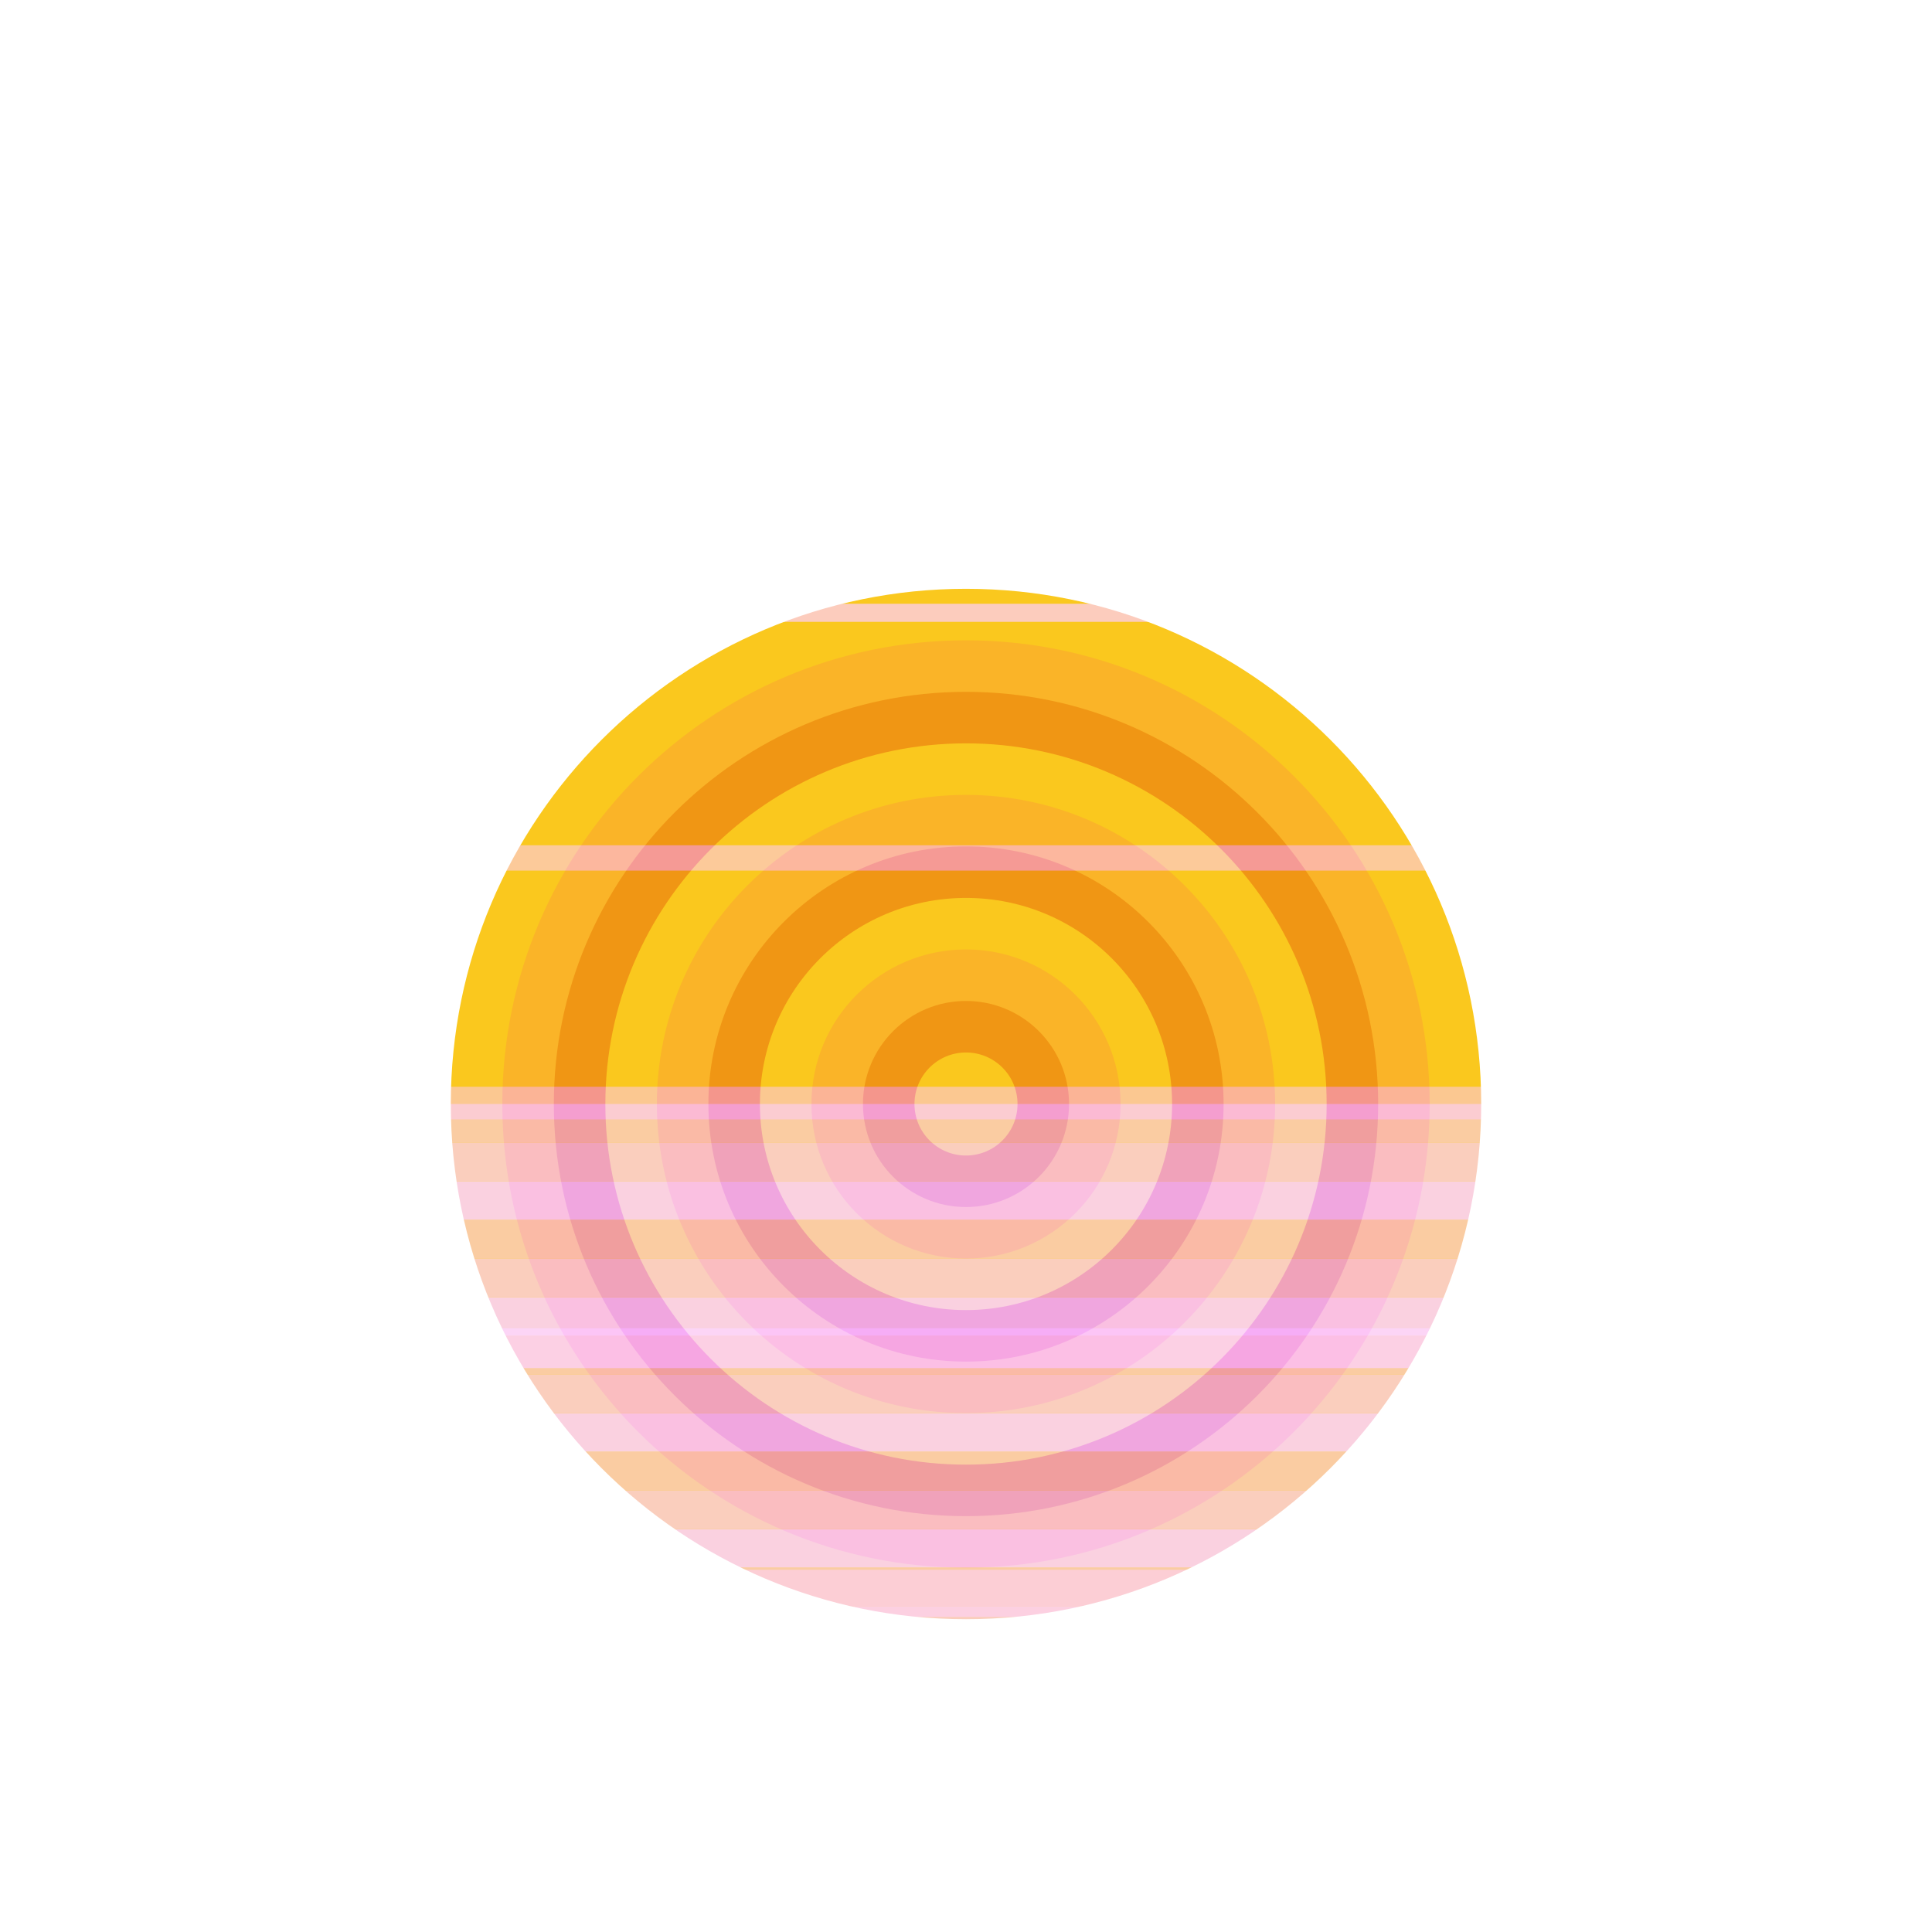
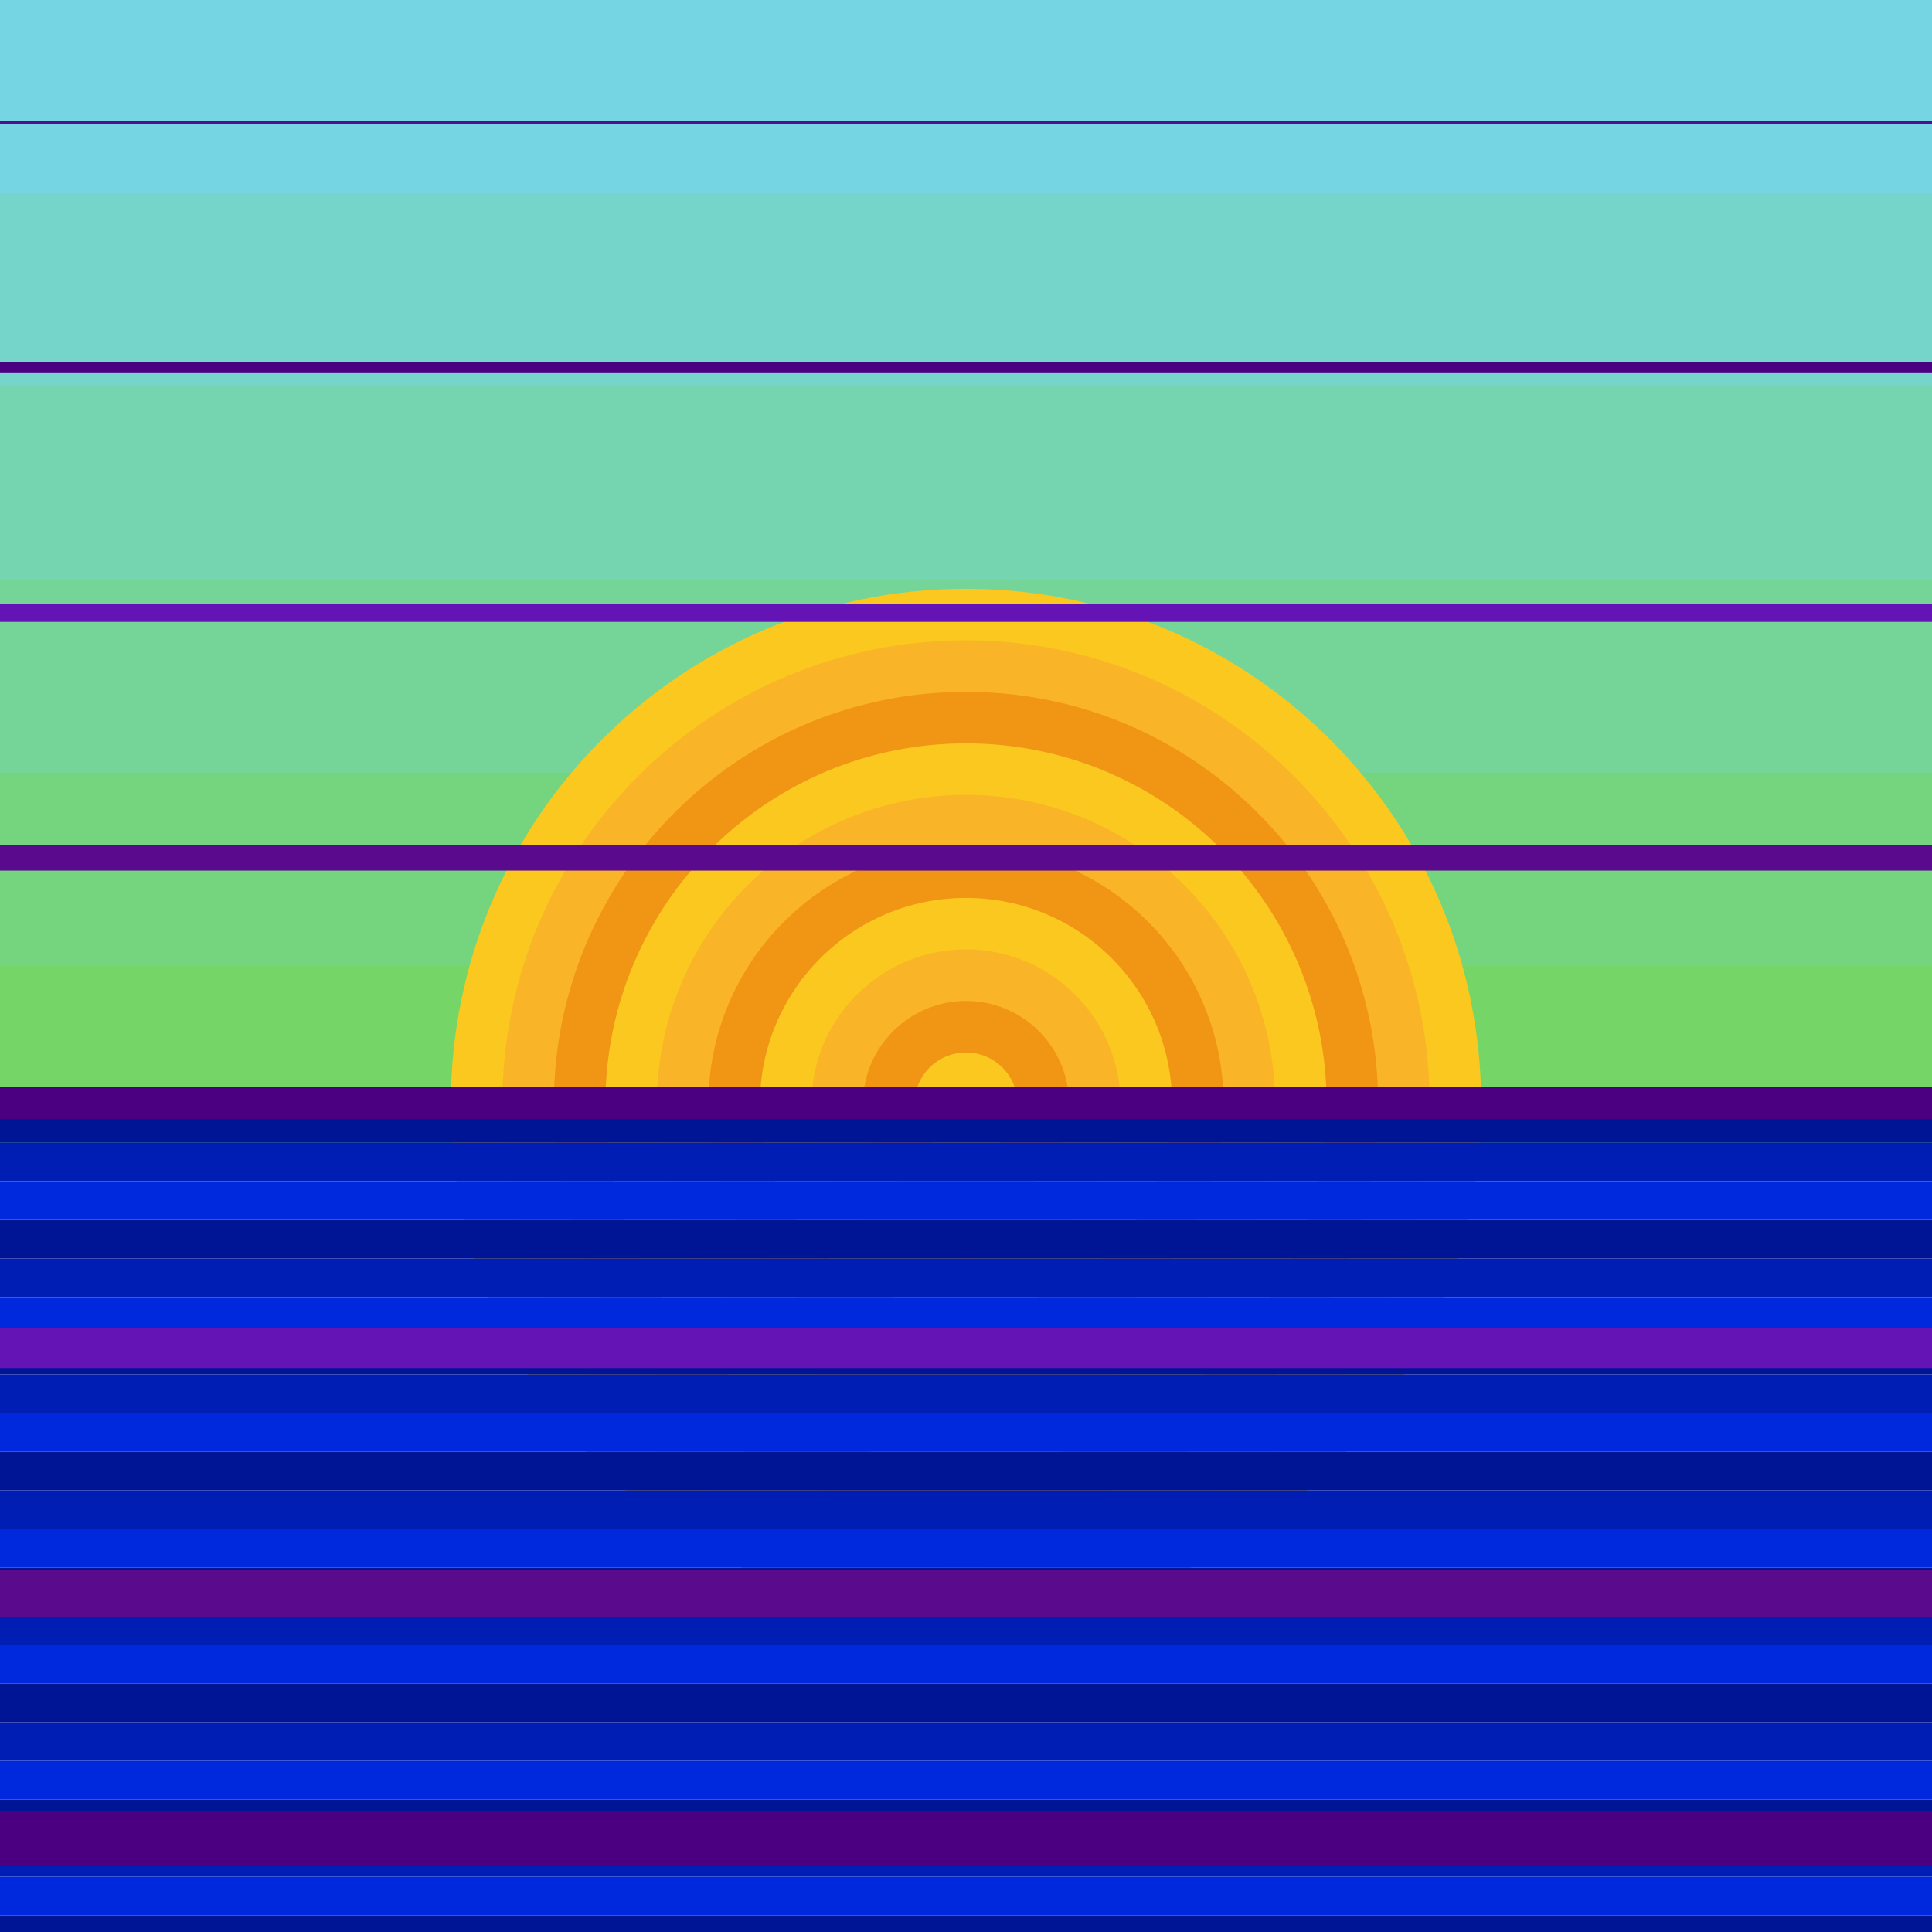
<svg xmlns="http://www.w3.org/2000/svg" width="800.00" height="800.00">
-   <rect x="0.000" y="0.000" width="800.00" height="80.00" style="fill:rgb(117,213,227); mix-blend-mode: screen;" />
-   <rect x="0.000" y="80.000" width="800.00" height="80.00" style="fill:rgb(117,213,202); mix-blend-mode: screen;" />
-   <rect x="0.000" y="160.000" width="800.00" height="80.00" style="fill:rgb(117,213,177); mix-blend-mode: screen;" />
-   <rect x="0.000" y="240.000" width="800.00" height="80.00" style="fill:rgb(117,213,152); mix-blend-mode: screen;" />
-   <rect x="0.000" y="320.000" width="800.00" height="80.00" style="fill:rgb(117,213,127); mix-blend-mode: screen;" />
-   <rect x="0.000" y="400.000" width="800.00" height="80.00" style="fill:rgb(117,213,102); mix-blend-mode: screen;" />
+   <rect x="0.000" y="0.000" width="800.00" height="80.00" style="fill:rgb(117,213,227);" />
+   <rect x="0.000" y="80.000" width="800.00" height="80.00" style="fill:rgb(117,213,202);" />
+   <rect x="0.000" y="160.000" width="800.00" height="80.00" style="fill:rgb(117,213,177);" />
+   <rect x="0.000" y="240.000" width="800.00" height="80.00" style="fill:rgb(117,213,152);" />
+   <rect x="0.000" y="320.000" width="800.00" height="80.00" style="fill:rgb(117,213,127);" />
+   <rect x="0.000" y="400.000" width="800.00" height="80.00" style="fill:rgb(117,213,102);" />
  <circle cx="400.0" cy="457.143" r="213.333" fill="rgb(250,200,30)" />
  <circle cx="400.0" cy="457.143" r="192.0" fill="rgb(250,180,40)" />
  <circle cx="400.0" cy="457.143" r="170.667" fill="rgb(240,150,20)" />
  <circle cx="400.0" cy="457.143" r="149.333" fill="rgb(250,200,30)" />
  <circle cx="400.0" cy="457.143" r="128.0" fill="rgb(250,180,40)" />
  <circle cx="400.0" cy="457.143" r="106.667" fill="rgb(240,150,20)" />
  <circle cx="400.0" cy="457.143" r="85.333" fill="rgb(250,200,30)" />
  <circle cx="400.0" cy="457.143" r="64.0" fill="rgb(250,180,40)" />
  <circle cx="400.0" cy="457.143" r="42.667" fill="rgb(240,150,20)" />
  <circle cx="400.0" cy="457.143" r="21.333" fill="rgb(250,200,30)" />
  <circle cx="400.0" cy="457.143" r="0.0" fill="rgb(250,180,40)" />
  <circle cx="400.0" cy="457.143" r="-21.333" fill="rgb(240,150,20)" />
  <circle cx="400.0" cy="457.143" r="-42.667" fill="rgb(250,200,30)" />
  <circle cx="400.0" cy="457.143" r="-64" fill="rgb(250,180,40)" />
  <circle cx="400.0" cy="457.143" r="-85.333" fill="rgb(240,150,20)" />
  <circle cx="400.0" cy="457.143" r="-106.667" fill="rgb(250,200,30)" />
  <circle cx="400.0" cy="457.143" r="-128" fill="rgb(250,180,40)" />
  <circle cx="400.0" cy="457.143" r="-149.333" fill="rgb(240,150,20)" />
  <circle cx="400.0" cy="457.143" r="-170.667" fill="rgb(250,200,30)" />
  <circle cx="400.0" cy="457.143" r="-192" fill="rgb(250,180,40)" />
  <circle cx="400.0" cy="457.143" r="-213.333" fill="rgb(240,150,20)" />
  <circle cx="400.0" cy="457.143" r="-234.667" fill="rgb(250,200,30)" />
-   <rect x="0.000" y="457.143" width="800.00" height="16.00" style="fill:rgb(0,20,150); mix-blend-mode: screen;" />
-   <rect x="0.000" y="473.143" width="800.00" height="16.00" style="fill:rgb(0,30,180); mix-blend-mode: screen;" />
-   <rect x="0.000" y="489.143" width="800.00" height="16.00" style="fill:rgb(0,40,220); mix-blend-mode: screen;" />
-   <rect x="0.000" y="505.143" width="800.00" height="16.00" style="fill:rgb(0,20,150); mix-blend-mode: screen;" />
-   <rect x="0.000" y="521.143" width="800.00" height="16.00" style="fill:rgb(0,30,180); mix-blend-mode: screen;" />
-   <rect x="0.000" y="537.143" width="800.00" height="16.00" style="fill:rgb(0,40,220); mix-blend-mode: screen;" />
-   <rect x="0.000" y="553.143" width="800.00" height="16.00" style="fill:rgb(0,20,150); mix-blend-mode: screen;" />
-   <rect x="0.000" y="569.143" width="800.00" height="16.00" style="fill:rgb(0,30,180); mix-blend-mode: screen;" />
-   <rect x="0.000" y="585.143" width="800.00" height="16.00" style="fill:rgb(0,40,220); mix-blend-mode: screen;" />
-   <rect x="0.000" y="601.143" width="800.00" height="16.00" style="fill:rgb(0,20,150); mix-blend-mode: screen;" />
-   <rect x="0.000" y="617.143" width="800.00" height="16.00" style="fill:rgb(0,30,180); mix-blend-mode: screen;" />
-   <rect x="0.000" y="633.143" width="800.00" height="16.00" style="fill:rgb(0,40,220); mix-blend-mode: screen;" />
-   <rect x="0.000" y="649.143" width="800.00" height="16.00" style="fill:rgb(0,20,150); mix-blend-mode: screen;" />
-   <rect x="0.000" y="665.143" width="800.00" height="16.00" style="fill:rgb(0,30,180); mix-blend-mode: screen;" />
-   <rect x="0.000" y="681.143" width="800.00" height="16.00" style="fill:rgb(0,40,220); mix-blend-mode: screen;" />
-   <rect x="0.000" y="697.143" width="800.00" height="16.00" style="fill:rgb(0,20,150); mix-blend-mode: screen;" />
-   <rect x="0.000" y="713.143" width="800.00" height="16.00" style="fill:rgb(0,30,180); mix-blend-mode: screen;" />
-   <rect x="0.000" y="729.143" width="800.00" height="16.00" style="fill:rgb(0,40,220); mix-blend-mode: screen;" />
-   <rect x="0.000" y="745.143" width="800.00" height="16.00" style="fill:rgb(0,20,150); mix-blend-mode: screen;" />
-   <rect x="0.000" y="761.143" width="800.00" height="16.00" style="fill:rgb(0,30,180); mix-blend-mode: screen;" />
-   <rect x="0.000" y="777.143" width="800.00" height="16.00" style="fill:rgb(0,40,220); mix-blend-mode: screen;" />
-   <rect x="0.000" y="793.143" width="800.00" height="16.00" style="fill:rgb(0,20,150); mix-blend-mode: screen;" />
-   <rect x="0.000" y="809.143" width="800.00" height="16.00" style="fill:rgb(0,30,180); mix-blend-mode: screen;" />
-   <rect x="0.000" y="825.143" width="800.00" height="16.00" style="fill:rgb(0,40,220); mix-blend-mode: screen;" />
-   <rect x="0.000" y="841.143" width="800.00" height="16.00" style="fill:rgb(0,20,150); mix-blend-mode: screen;" />
-   <rect x="0.000" y="857.143" width="800.00" height="16.00" style="fill:rgb(0,30,180); mix-blend-mode: screen;" />
-   <rect x="0.000" y="750.000" width="800.00" height="22.50" style="fill:rgb(75,0,130); mix-blend-mode: screen;" />
-   <rect x="0.000" y="650.000" width="800.00" height="19.50" style="fill:rgb(90,10,140); mix-blend-mode: screen;" />
-   <rect x="0.000" y="550.000" width="800.00" height="16.50" style="fill:rgb(100,20,180); mix-blend-mode: screen;" />
-   <rect x="0.000" y="450.000" width="800.00" height="13.50" style="fill:rgb(75,0,130); mix-blend-mode: screen;" />
-   <rect x="0.000" y="350.000" width="800.00" height="10.50" style="fill:rgb(90,10,140); mix-blend-mode: screen;" />
-   <rect x="0.000" y="250.000" width="800.00" height="7.50" style="fill:rgb(100,20,180); mix-blend-mode: screen;" />
-   <rect x="0.000" y="150.000" width="800.00" height="4.50" style="fill:rgb(75,0,130); mix-blend-mode: screen;" />
-   <rect x="0.000" y="50.000" width="800.00" height="1.50" style="fill:rgb(90,10,140); mix-blend-mode: screen;" />
+   <rect x="0.000" y="457.143" width="800.00" height="16.00" style="fill:rgb(0,20,150);" />
+   <rect x="0.000" y="473.143" width="800.00" height="16.00" style="fill:rgb(0,30,180);" />
+   <rect x="0.000" y="489.143" width="800.00" height="16.00" style="fill:rgb(0,40,220);" />
+   <rect x="0.000" y="505.143" width="800.00" height="16.00" style="fill:rgb(0,20,150);" />
+   <rect x="0.000" y="521.143" width="800.00" height="16.00" style="fill:rgb(0,30,180);" />
+   <rect x="0.000" y="537.143" width="800.00" height="16.00" style="fill:rgb(0,40,220);" />
+   <rect x="0.000" y="553.143" width="800.00" height="16.00" style="fill:rgb(0,20,150);" />
+   <rect x="0.000" y="569.143" width="800.00" height="16.00" style="fill:rgb(0,30,180);" />
+   <rect x="0.000" y="585.143" width="800.00" height="16.00" style="fill:rgb(0,40,220);" />
+   <rect x="0.000" y="601.143" width="800.00" height="16.00" style="fill:rgb(0,20,150);" />
+   <rect x="0.000" y="617.143" width="800.00" height="16.00" style="fill:rgb(0,30,180);" />
+   <rect x="0.000" y="633.143" width="800.00" height="16.00" style="fill:rgb(0,40,220);" />
+   <rect x="0.000" y="649.143" width="800.00" height="16.00" style="fill:rgb(0,20,150);" />
+   <rect x="0.000" y="665.143" width="800.00" height="16.00" style="fill:rgb(0,30,180);" />
+   <rect x="0.000" y="681.143" width="800.00" height="16.00" style="fill:rgb(0,40,220);" />
+   <rect x="0.000" y="697.143" width="800.00" height="16.00" style="fill:rgb(0,20,150);" />
+   <rect x="0.000" y="713.143" width="800.00" height="16.00" style="fill:rgb(0,30,180);" />
+   <rect x="0.000" y="729.143" width="800.00" height="16.00" style="fill:rgb(0,40,220);" />
+   <rect x="0.000" y="745.143" width="800.00" height="16.00" style="fill:rgb(0,20,150);" />
+   <rect x="0.000" y="761.143" width="800.00" height="16.00" style="fill:rgb(0,30,180);" />
+   <rect x="0.000" y="777.143" width="800.00" height="16.00" style="fill:rgb(0,40,220);" />
+   <rect x="0.000" y="793.143" width="800.00" height="16.00" style="fill:rgb(0,20,150);" />
+   <rect x="0.000" y="809.143" width="800.00" height="16.00" style="fill:rgb(0,30,180);" />
+   <rect x="0.000" y="825.143" width="800.00" height="16.00" style="fill:rgb(0,40,220);" />
+   <rect x="0.000" y="841.143" width="800.00" height="16.00" style="fill:rgb(0,20,150);" />
+   <rect x="0.000" y="857.143" width="800.00" height="16.00" style="fill:rgb(0,30,180);" />
+   <rect x="0.000" y="750.000" width="800.00" height="22.50" style="fill:rgb(75,0,130);" />
+   <rect x="0.000" y="650.000" width="800.00" height="19.50" style="fill:rgb(90,10,140);" />
+   <rect x="0.000" y="550.000" width="800.00" height="16.50" style="fill:rgb(100,20,180);" />
+   <rect x="0.000" y="450.000" width="800.00" height="13.50" style="fill:rgb(75,0,130);" />
+   <rect x="0.000" y="350.000" width="800.00" height="10.50" style="fill:rgb(90,10,140);" />
+   <rect x="0.000" y="250.000" width="800.00" height="7.50" style="fill:rgb(100,20,180);" />
+   <rect x="0.000" y="150.000" width="800.00" height="4.50" style="fill:rgb(75,0,130);" />
+   <rect x="0.000" y="50.000" width="800.00" height="1.50" style="fill:rgb(90,10,140);" />
</svg>
